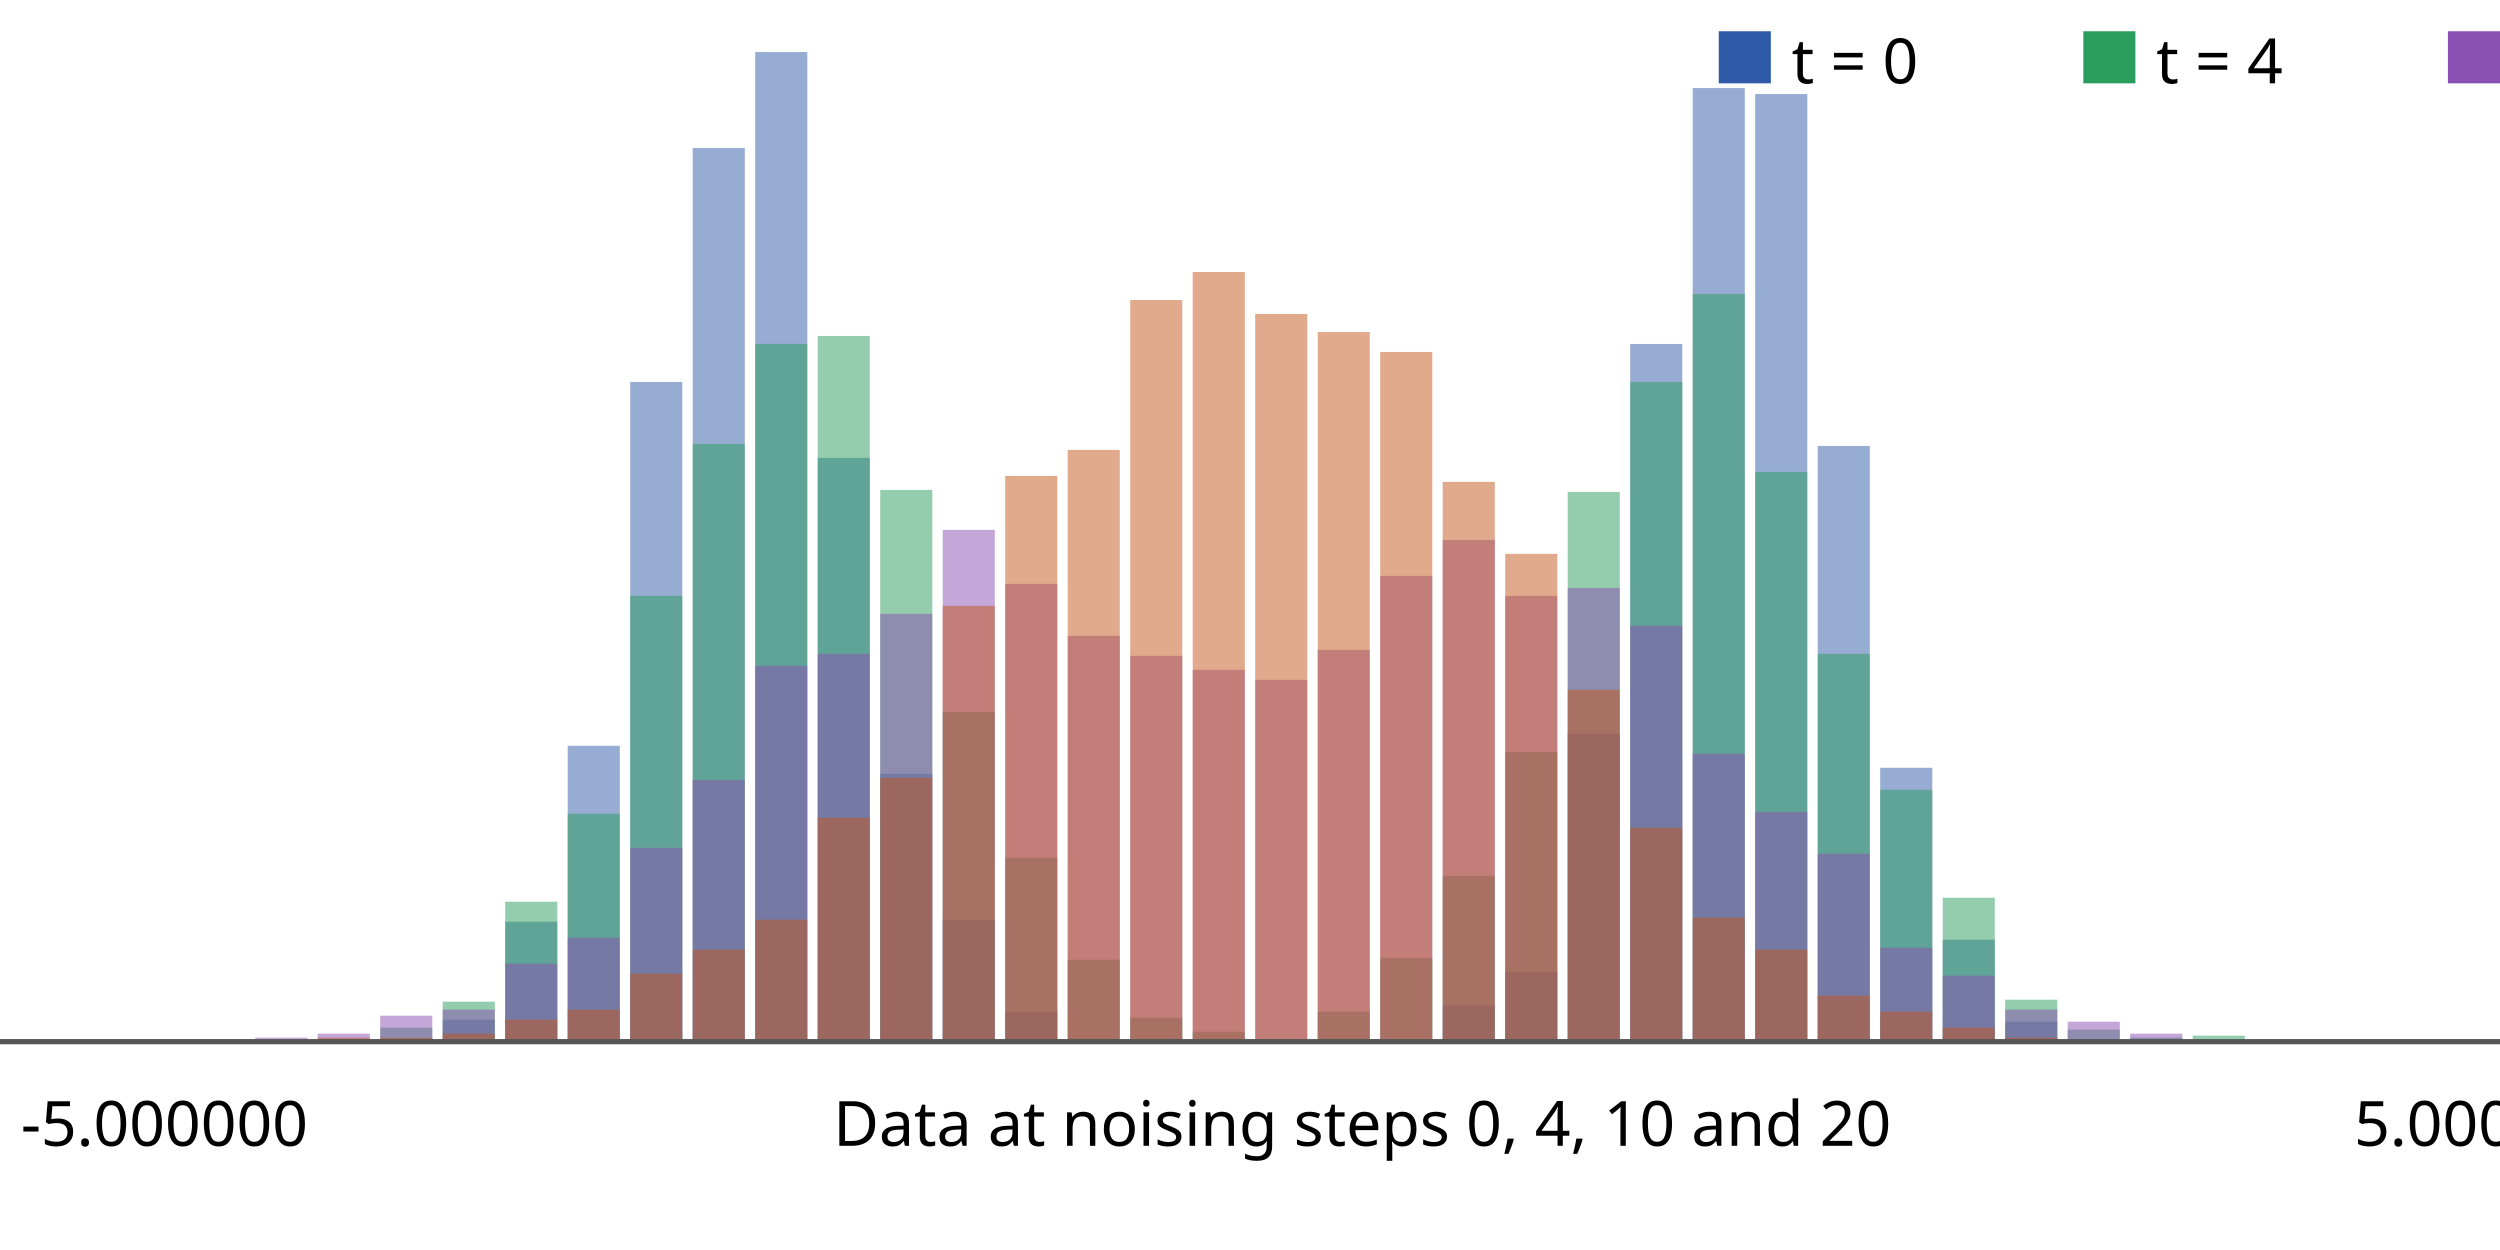
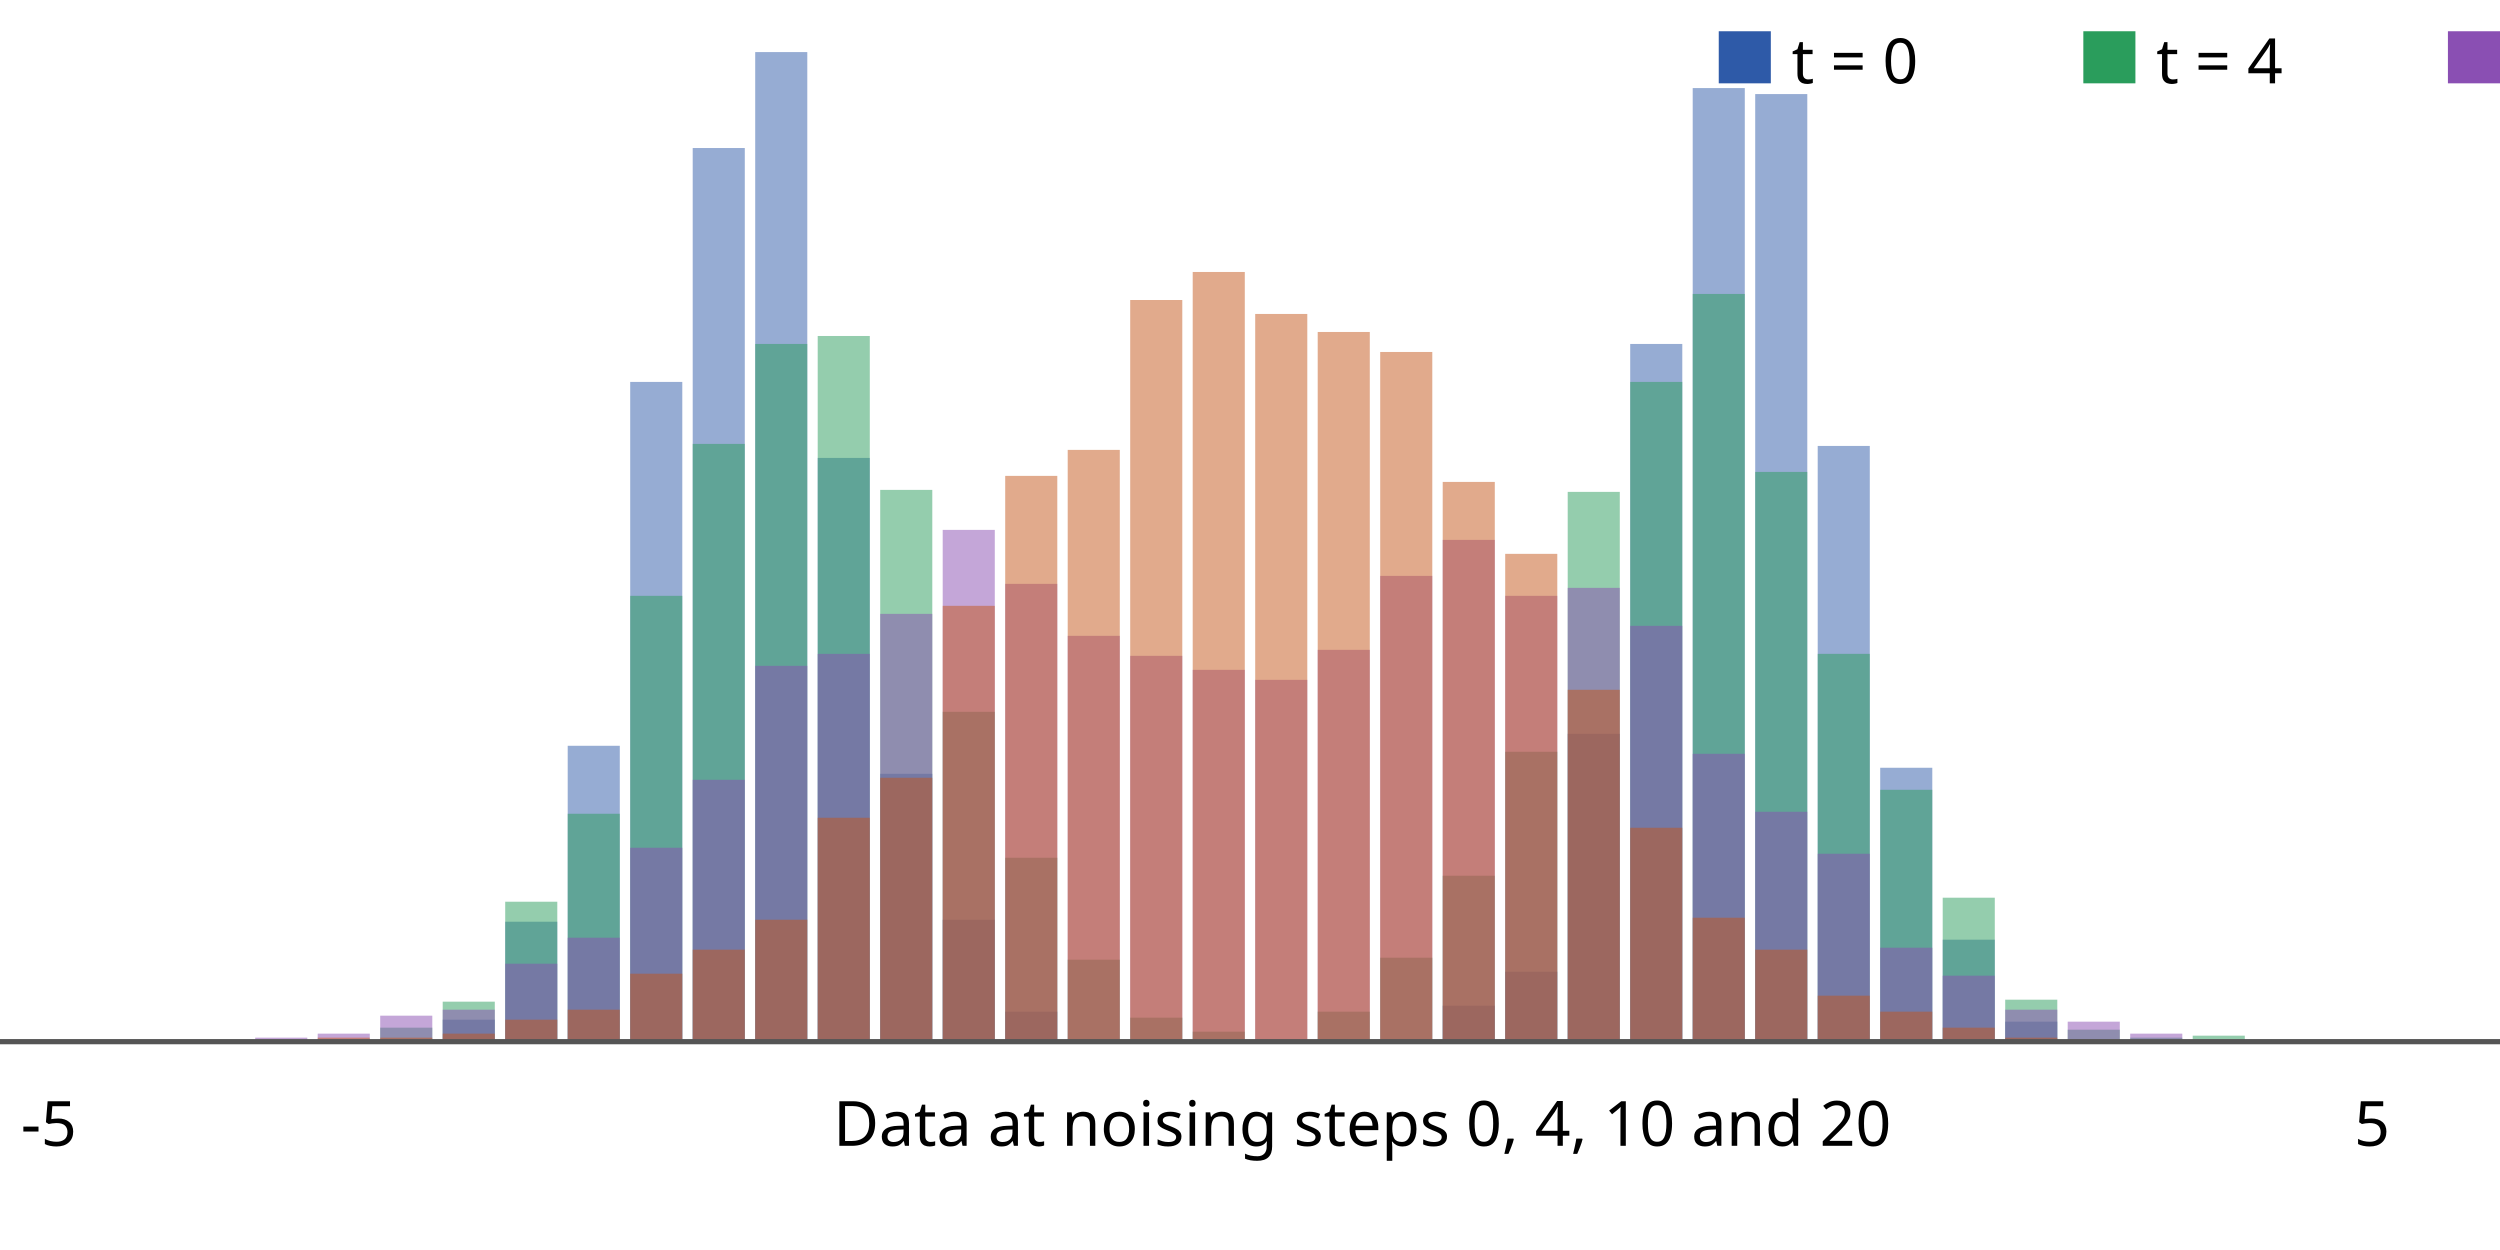
<svg xmlns="http://www.w3.org/2000/svg" viewBox="0 0 480 240" font-family="sans-serif" font-size="12">
  <rect width="480" height="240" fill="white" />
  <rect x="1" y="200" width="10" height="0" fill="#2e5aa8" fill-opacity="0.5" />
  <rect x="13" y="200" width="10" height="0" fill="#2e5aa8" fill-opacity="0.5" />
  <rect x="25" y="200" width="10" height="0" fill="#2e5aa8" fill-opacity="0.5" />
  <rect x="37" y="200" width="10" height="0" fill="#2e5aa8" fill-opacity="0.5" />
  <rect x="49" y="200" width="10" height="0" fill="#2e5aa8" fill-opacity="0.5" />
  <rect x="61" y="200" width="10" height="0" fill="#2e5aa8" fill-opacity="0.5" />
-   <rect x="73" y="199.616" width="10" height="0.384" fill="#2e5aa8" fill-opacity="0.5" />
-   <rect x="85" y="195.778" width="10" height="4.222" fill="#2e5aa8" fill-opacity="0.5" />
+   <rect x="73" y="199.62" width="10" height="0.38" fill="#2e5aa8" fill-opacity="0.5" />
+   <rect x="85" y="195.78" width="10" height="4.22" fill="#2e5aa8" fill-opacity="0.5" />
  <rect x="97" y="176.97" width="10" height="23.03" fill="#2e5aa8" fill-opacity="0.5" />
-   <rect x="109" y="143.192" width="10" height="56.808" fill="#2e5aa8" fill-opacity="0.5" />
-   <rect x="121" y="73.333" width="10" height="126.667" fill="#2e5aa8" fill-opacity="0.5" />
-   <rect x="133" y="28.424" width="10" height="171.576" fill="#2e5aa8" fill-opacity="0.5" />
+   <rect x="109" y="143.19" width="10" height="56.81" fill="#2e5aa8" fill-opacity="0.5" />
+   <rect x="121" y="73.33" width="10" height="126.67" fill="#2e5aa8" fill-opacity="0.5" />
+   <rect x="133" y="28.42" width="10" height="171.58" fill="#2e5aa8" fill-opacity="0.5" />
  <rect x="145" y="10" width="10" height="190" fill="#2e5aa8" fill-opacity="0.5" />
-   <rect x="157" y="87.919" width="10" height="112.081" fill="#2e5aa8" fill-opacity="0.5" />
-   <rect x="169" y="148.566" width="10" height="51.434" fill="#2e5aa8" fill-opacity="0.5" />
-   <rect x="181" y="176.586" width="10" height="23.414" fill="#2e5aa8" fill-opacity="0.5" />
-   <rect x="193" y="194.242" width="10" height="5.758" fill="#2e5aa8" fill-opacity="0.5" />
+   <rect x="157" y="87.92" width="10" height="112.08" fill="#2e5aa8" fill-opacity="0.5" />
+   <rect x="169" y="148.57" width="10" height="51.43" fill="#2e5aa8" fill-opacity="0.5" />
+   <rect x="181" y="176.59" width="10" height="23.41" fill="#2e5aa8" fill-opacity="0.5" />
+   <rect x="193" y="194.24" width="10" height="5.76" fill="#2e5aa8" fill-opacity="0.5" />
  <rect x="205" y="200" width="10" height="0" fill="#2e5aa8" fill-opacity="0.5" />
  <rect x="217" y="200" width="10" height="0" fill="#2e5aa8" fill-opacity="0.5" />
  <rect x="229" y="200" width="10" height="0" fill="#2e5aa8" fill-opacity="0.5" />
  <rect x="241" y="200" width="10" height="0" fill="#2e5aa8" fill-opacity="0.5" />
  <rect x="253" y="200" width="10" height="0" fill="#2e5aa8" fill-opacity="0.5" />
-   <rect x="265" y="199.616" width="10" height="0.384" fill="#2e5aa8" fill-opacity="0.5" />
-   <rect x="277" y="193.091" width="10" height="6.909" fill="#2e5aa8" fill-opacity="0.5" />
-   <rect x="289" y="186.566" width="10" height="13.434" fill="#2e5aa8" fill-opacity="0.5" />
-   <rect x="301" y="140.889" width="10" height="59.111" fill="#2e5aa8" fill-opacity="0.5" />
+   <rect x="265" y="199.62" width="10" height="0.38" fill="#2e5aa8" fill-opacity="0.5" />
+   <rect x="277" y="193.09" width="10" height="6.91" fill="#2e5aa8" fill-opacity="0.5" />
+   <rect x="289" y="186.57" width="10" height="13.43" fill="#2e5aa8" fill-opacity="0.5" />
+   <rect x="301" y="140.89" width="10" height="59.11" fill="#2e5aa8" fill-opacity="0.5" />
  <rect x="313" y="66.04" width="10" height="133.96" fill="#2e5aa8" fill-opacity="0.5" />
-   <rect x="325" y="16.909" width="10" height="183.091" fill="#2e5aa8" fill-opacity="0.5" />
-   <rect x="337" y="18.061" width="10" height="181.939" fill="#2e5aa8" fill-opacity="0.5" />
-   <rect x="349" y="85.616" width="10" height="114.384" fill="#2e5aa8" fill-opacity="0.5" />
-   <rect x="361" y="147.414" width="10" height="52.586" fill="#2e5aa8" fill-opacity="0.5" />
-   <rect x="373" y="180.424" width="10" height="19.576" fill="#2e5aa8" fill-opacity="0.5" />
-   <rect x="385" y="196.162" width="10" height="3.838" fill="#2e5aa8" fill-opacity="0.5" />
-   <rect x="397" y="199.616" width="10" height="0.384" fill="#2e5aa8" fill-opacity="0.5" />
-   <rect x="409" y="199.616" width="10" height="0.384" fill="#2e5aa8" fill-opacity="0.5" />
+   <rect x="325" y="16.91" width="10" height="183.09" fill="#2e5aa8" fill-opacity="0.5" />
+   <rect x="337" y="18.06" width="10" height="181.94" fill="#2e5aa8" fill-opacity="0.5" />
+   <rect x="349" y="85.62" width="10" height="114.38" fill="#2e5aa8" fill-opacity="0.5" />
+   <rect x="361" y="147.41" width="10" height="52.59" fill="#2e5aa8" fill-opacity="0.5" />
+   <rect x="373" y="180.42" width="10" height="19.58" fill="#2e5aa8" fill-opacity="0.5" />
+   <rect x="385" y="196.16" width="10" height="3.84" fill="#2e5aa8" fill-opacity="0.5" />
+   <rect x="397" y="199.62" width="10" height="0.38" fill="#2e5aa8" fill-opacity="0.5" />
+   <rect x="409" y="199.62" width="10" height="0.38" fill="#2e5aa8" fill-opacity="0.5" />
  <rect x="421" y="200" width="10" height="0" fill="#2e5aa8" fill-opacity="0.5" />
  <rect x="433" y="200" width="10" height="0" fill="#2e5aa8" fill-opacity="0.5" />
  <rect x="445" y="200" width="10" height="0" fill="#2e5aa8" fill-opacity="0.5" />
  <rect x="457" y="200" width="10" height="0" fill="#2e5aa8" fill-opacity="0.5" />
  <rect x="469" y="200" width="10" height="0" fill="#2e5aa8" fill-opacity="0.5" />
  <rect x="1" y="200" width="10" height="0" fill="#2a9d5c" fill-opacity="0.5" />
  <rect x="13" y="200" width="10" height="0" fill="#2a9d5c" fill-opacity="0.5" />
  <rect x="25" y="200" width="10" height="0" fill="#2a9d5c" fill-opacity="0.5" />
  <rect x="37" y="200" width="10" height="0" fill="#2a9d5c" fill-opacity="0.5" />
  <rect x="49" y="200" width="10" height="0" fill="#2a9d5c" fill-opacity="0.5" />
-   <rect x="61" y="199.616" width="10" height="0.384" fill="#2a9d5c" fill-opacity="0.5" />
-   <rect x="73" y="197.313" width="10" height="2.687" fill="#2a9d5c" fill-opacity="0.5" />
-   <rect x="85" y="192.323" width="10" height="7.677" fill="#2a9d5c" fill-opacity="0.5" />
-   <rect x="97" y="173.131" width="10" height="26.869" fill="#2a9d5c" fill-opacity="0.5" />
-   <rect x="109" y="156.242" width="10" height="43.758" fill="#2a9d5c" fill-opacity="0.5" />
-   <rect x="121" y="114.404" width="10" height="85.596" fill="#2a9d5c" fill-opacity="0.5" />
-   <rect x="133" y="85.232" width="10" height="114.768" fill="#2a9d5c" fill-opacity="0.5" />
+   <rect x="61" y="199.62" width="10" height="0.38" fill="#2a9d5c" fill-opacity="0.5" />
+   <rect x="73" y="197.31" width="10" height="2.69" fill="#2a9d5c" fill-opacity="0.5" />
+   <rect x="85" y="192.32" width="10" height="7.68" fill="#2a9d5c" fill-opacity="0.5" />
+   <rect x="97" y="173.13" width="10" height="26.87" fill="#2a9d5c" fill-opacity="0.5" />
+   <rect x="109" y="156.24" width="10" height="43.76" fill="#2a9d5c" fill-opacity="0.5" />
+   <rect x="121" y="114.4" width="10" height="85.6" fill="#2a9d5c" fill-opacity="0.5" />
+   <rect x="133" y="85.23" width="10" height="114.77" fill="#2a9d5c" fill-opacity="0.5" />
  <rect x="145" y="66.04" width="10" height="133.96" fill="#2a9d5c" fill-opacity="0.5" />
-   <rect x="157" y="64.505" width="10" height="135.495" fill="#2a9d5c" fill-opacity="0.5" />
-   <rect x="169" y="94.061" width="10" height="105.939" fill="#2a9d5c" fill-opacity="0.5" />
-   <rect x="181" y="136.667" width="10" height="63.333" fill="#2a9d5c" fill-opacity="0.5" />
-   <rect x="193" y="164.687" width="10" height="35.313" fill="#2a9d5c" fill-opacity="0.5" />
-   <rect x="205" y="184.263" width="10" height="15.737" fill="#2a9d5c" fill-opacity="0.5" />
-   <rect x="217" y="195.394" width="10" height="4.606" fill="#2a9d5c" fill-opacity="0.5" />
-   <rect x="229" y="198.081" width="10" height="1.919" fill="#2a9d5c" fill-opacity="0.5" />
+   <rect x="157" y="64.51" width="10" height="135.49" fill="#2a9d5c" fill-opacity="0.5" />
+   <rect x="169" y="94.06" width="10" height="105.94" fill="#2a9d5c" fill-opacity="0.5" />
+   <rect x="181" y="136.67" width="10" height="63.33" fill="#2a9d5c" fill-opacity="0.5" />
+   <rect x="193" y="164.69" width="10" height="35.31" fill="#2a9d5c" fill-opacity="0.5" />
+   <rect x="205" y="184.26" width="10" height="15.74" fill="#2a9d5c" fill-opacity="0.5" />
+   <rect x="217" y="195.39" width="10" height="4.61" fill="#2a9d5c" fill-opacity="0.5" />
+   <rect x="229" y="198.08" width="10" height="1.92" fill="#2a9d5c" fill-opacity="0.5" />
  <rect x="241" y="200" width="10" height="0" fill="#2a9d5c" fill-opacity="0.5" />
-   <rect x="253" y="194.242" width="10" height="5.758" fill="#2a9d5c" fill-opacity="0.5" />
-   <rect x="265" y="183.879" width="10" height="16.121" fill="#2a9d5c" fill-opacity="0.5" />
-   <rect x="277" y="168.141" width="10" height="31.859" fill="#2a9d5c" fill-opacity="0.5" />
-   <rect x="289" y="144.343" width="10" height="55.657" fill="#2a9d5c" fill-opacity="0.5" />
-   <rect x="301" y="94.444" width="10" height="105.556" fill="#2a9d5c" fill-opacity="0.5" />
-   <rect x="313" y="73.333" width="10" height="126.667" fill="#2a9d5c" fill-opacity="0.5" />
-   <rect x="325" y="56.444" width="10" height="143.556" fill="#2a9d5c" fill-opacity="0.5" />
-   <rect x="337" y="90.606" width="10" height="109.394" fill="#2a9d5c" fill-opacity="0.5" />
-   <rect x="349" y="125.535" width="10" height="74.465" fill="#2a9d5c" fill-opacity="0.5" />
-   <rect x="361" y="151.636" width="10" height="48.364" fill="#2a9d5c" fill-opacity="0.5" />
-   <rect x="373" y="172.364" width="10" height="27.636" fill="#2a9d5c" fill-opacity="0.5" />
-   <rect x="385" y="191.939" width="10" height="8.061" fill="#2a9d5c" fill-opacity="0.5" />
-   <rect x="397" y="197.697" width="10" height="2.303" fill="#2a9d5c" fill-opacity="0.5" />
-   <rect x="409" y="199.232" width="10" height="0.768" fill="#2a9d5c" fill-opacity="0.5" />
-   <rect x="421" y="198.848" width="10" height="1.152" fill="#2a9d5c" fill-opacity="0.5" />
+   <rect x="253" y="194.24" width="10" height="5.76" fill="#2a9d5c" fill-opacity="0.5" />
+   <rect x="265" y="183.88" width="10" height="16.12" fill="#2a9d5c" fill-opacity="0.5" />
+   <rect x="277" y="168.14" width="10" height="31.86" fill="#2a9d5c" fill-opacity="0.5" />
+   <rect x="289" y="144.34" width="10" height="55.66" fill="#2a9d5c" fill-opacity="0.5" />
+   <rect x="301" y="94.44" width="10" height="105.56" fill="#2a9d5c" fill-opacity="0.5" />
+   <rect x="313" y="73.33" width="10" height="126.67" fill="#2a9d5c" fill-opacity="0.5" />
+   <rect x="325" y="56.44" width="10" height="143.56" fill="#2a9d5c" fill-opacity="0.5" />
+   <rect x="337" y="90.61" width="10" height="109.39" fill="#2a9d5c" fill-opacity="0.5" />
+   <rect x="349" y="125.54" width="10" height="74.46" fill="#2a9d5c" fill-opacity="0.5" />
+   <rect x="361" y="151.64" width="10" height="48.36" fill="#2a9d5c" fill-opacity="0.5" />
+   <rect x="373" y="172.36" width="10" height="27.64" fill="#2a9d5c" fill-opacity="0.5" />
+   <rect x="385" y="191.94" width="10" height="8.06" fill="#2a9d5c" fill-opacity="0.5" />
+   <rect x="397" y="197.7" width="10" height="2.3" fill="#2a9d5c" fill-opacity="0.5" />
+   <rect x="409" y="199.23" width="10" height="0.77" fill="#2a9d5c" fill-opacity="0.5" />
+   <rect x="421" y="198.85" width="10" height="1.15" fill="#2a9d5c" fill-opacity="0.5" />
  <rect x="433" y="200" width="10" height="0" fill="#2a9d5c" fill-opacity="0.5" />
  <rect x="445" y="200" width="10" height="0" fill="#2a9d5c" fill-opacity="0.5" />
  <rect x="457" y="200" width="10" height="0" fill="#2a9d5c" fill-opacity="0.5" />
  <rect x="469" y="200" width="10" height="0" fill="#2a9d5c" fill-opacity="0.5" />
  <rect x="1" y="200" width="10" height="0" fill="#8a4fb3" fill-opacity="0.5" />
  <rect x="13" y="200" width="10" height="0" fill="#8a4fb3" fill-opacity="0.5" />
  <rect x="25" y="200" width="10" height="0" fill="#8a4fb3" fill-opacity="0.5" />
  <rect x="37" y="200" width="10" height="0" fill="#8a4fb3" fill-opacity="0.5" />
-   <rect x="49" y="199.232" width="10" height="0.768" fill="#8a4fb3" fill-opacity="0.5" />
-   <rect x="61" y="198.465" width="10" height="1.535" fill="#8a4fb3" fill-opacity="0.5" />
+   <rect x="49" y="199.23" width="10" height="0.77" fill="#8a4fb3" fill-opacity="0.5" />
+   <rect x="61" y="198.46" width="10" height="1.54" fill="#8a4fb3" fill-opacity="0.5" />
  <rect x="73" y="195.01" width="10" height="4.99" fill="#8a4fb3" fill-opacity="0.5" />
-   <rect x="85" y="193.859" width="10" height="6.141" fill="#8a4fb3" fill-opacity="0.5" />
+   <rect x="85" y="193.86" width="10" height="6.14" fill="#8a4fb3" fill-opacity="0.5" />
  <rect x="97" y="185.03" width="10" height="14.97" fill="#8a4fb3" fill-opacity="0.5" />
  <rect x="109" y="180.04" width="10" height="19.96" fill="#8a4fb3" fill-opacity="0.5" />
-   <rect x="121" y="162.768" width="10" height="37.232" fill="#8a4fb3" fill-opacity="0.5" />
-   <rect x="133" y="149.717" width="10" height="50.283" fill="#8a4fb3" fill-opacity="0.5" />
-   <rect x="145" y="127.838" width="10" height="72.162" fill="#8a4fb3" fill-opacity="0.5" />
-   <rect x="157" y="125.535" width="10" height="74.465" fill="#8a4fb3" fill-opacity="0.5" />
-   <rect x="169" y="117.859" width="10" height="82.141" fill="#8a4fb3" fill-opacity="0.5" />
-   <rect x="181" y="101.737" width="10" height="98.263" fill="#8a4fb3" fill-opacity="0.5" />
-   <rect x="193" y="112.101" width="10" height="87.899" fill="#8a4fb3" fill-opacity="0.5" />
-   <rect x="205" y="122.081" width="10" height="77.919" fill="#8a4fb3" fill-opacity="0.5" />
-   <rect x="217" y="125.919" width="10" height="74.081" fill="#8a4fb3" fill-opacity="0.5" />
-   <rect x="229" y="128.606" width="10" height="71.394" fill="#8a4fb3" fill-opacity="0.5" />
-   <rect x="241" y="130.525" width="10" height="69.475" fill="#8a4fb3" fill-opacity="0.5" />
-   <rect x="253" y="124.768" width="10" height="75.232" fill="#8a4fb3" fill-opacity="0.5" />
-   <rect x="265" y="110.566" width="10" height="89.434" fill="#8a4fb3" fill-opacity="0.5" />
-   <rect x="277" y="103.657" width="10" height="96.343" fill="#8a4fb3" fill-opacity="0.5" />
-   <rect x="289" y="114.404" width="10" height="85.596" fill="#8a4fb3" fill-opacity="0.5" />
-   <rect x="301" y="112.869" width="10" height="87.131" fill="#8a4fb3" fill-opacity="0.5" />
-   <rect x="313" y="120.162" width="10" height="79.838" fill="#8a4fb3" fill-opacity="0.5" />
-   <rect x="325" y="144.727" width="10" height="55.273" fill="#8a4fb3" fill-opacity="0.5" />
-   <rect x="337" y="155.859" width="10" height="44.141" fill="#8a4fb3" fill-opacity="0.5" />
-   <rect x="349" y="163.919" width="10" height="36.081" fill="#8a4fb3" fill-opacity="0.5" />
+   <rect x="121" y="162.77" width="10" height="37.23" fill="#8a4fb3" fill-opacity="0.5" />
+   <rect x="133" y="149.72" width="10" height="50.28" fill="#8a4fb3" fill-opacity="0.5" />
+   <rect x="145" y="127.84" width="10" height="72.16" fill="#8a4fb3" fill-opacity="0.5" />
+   <rect x="157" y="125.54" width="10" height="74.46" fill="#8a4fb3" fill-opacity="0.5" />
+   <rect x="169" y="117.86" width="10" height="82.14" fill="#8a4fb3" fill-opacity="0.5" />
+   <rect x="181" y="101.74" width="10" height="98.26" fill="#8a4fb3" fill-opacity="0.5" />
+   <rect x="193" y="112.1" width="10" height="87.9" fill="#8a4fb3" fill-opacity="0.5" />
+   <rect x="205" y="122.08" width="10" height="77.92" fill="#8a4fb3" fill-opacity="0.5" />
+   <rect x="217" y="125.92" width="10" height="74.08" fill="#8a4fb3" fill-opacity="0.5" />
+   <rect x="229" y="128.61" width="10" height="71.39" fill="#8a4fb3" fill-opacity="0.5" />
+   <rect x="241" y="130.53" width="10" height="69.47" fill="#8a4fb3" fill-opacity="0.5" />
+   <rect x="253" y="124.77" width="10" height="75.23" fill="#8a4fb3" fill-opacity="0.5" />
+   <rect x="265" y="110.57" width="10" height="89.43" fill="#8a4fb3" fill-opacity="0.5" />
+   <rect x="277" y="103.66" width="10" height="96.34" fill="#8a4fb3" fill-opacity="0.5" />
+   <rect x="289" y="114.4" width="10" height="85.6" fill="#8a4fb3" fill-opacity="0.5" />
+   <rect x="301" y="112.87" width="10" height="87.13" fill="#8a4fb3" fill-opacity="0.5" />
+   <rect x="313" y="120.16" width="10" height="79.84" fill="#8a4fb3" fill-opacity="0.5" />
+   <rect x="325" y="144.73" width="10" height="55.27" fill="#8a4fb3" fill-opacity="0.5" />
+   <rect x="337" y="155.86" width="10" height="44.14" fill="#8a4fb3" fill-opacity="0.5" />
+   <rect x="349" y="163.92" width="10" height="36.08" fill="#8a4fb3" fill-opacity="0.5" />
  <rect x="361" y="181.96" width="10" height="18.04" fill="#8a4fb3" fill-opacity="0.5" />
-   <rect x="373" y="187.333" width="10" height="12.667" fill="#8a4fb3" fill-opacity="0.5" />
-   <rect x="385" y="193.859" width="10" height="6.141" fill="#8a4fb3" fill-opacity="0.5" />
-   <rect x="397" y="196.162" width="10" height="3.838" fill="#8a4fb3" fill-opacity="0.5" />
-   <rect x="409" y="198.465" width="10" height="1.535" fill="#8a4fb3" fill-opacity="0.5" />
-   <rect x="421" y="199.616" width="10" height="0.384" fill="#8a4fb3" fill-opacity="0.5" />
+   <rect x="373" y="187.33" width="10" height="12.67" fill="#8a4fb3" fill-opacity="0.5" />
+   <rect x="385" y="193.86" width="10" height="6.14" fill="#8a4fb3" fill-opacity="0.5" />
+   <rect x="397" y="196.16" width="10" height="3.84" fill="#8a4fb3" fill-opacity="0.5" />
+   <rect x="409" y="198.46" width="10" height="1.54" fill="#8a4fb3" fill-opacity="0.5" />
+   <rect x="421" y="199.62" width="10" height="0.38" fill="#8a4fb3" fill-opacity="0.5" />
  <rect x="433" y="200" width="10" height="0" fill="#8a4fb3" fill-opacity="0.5" />
  <rect x="445" y="200" width="10" height="0" fill="#8a4fb3" fill-opacity="0.5" />
  <rect x="457" y="200" width="10" height="0" fill="#8a4fb3" fill-opacity="0.5" />
  <rect x="469" y="200" width="10" height="0" fill="#8a4fb3" fill-opacity="0.5" />
  <rect x="1" y="200" width="10" height="0" fill="#c4561a" fill-opacity="0.5" />
  <rect x="13" y="200" width="10" height="0" fill="#c4561a" fill-opacity="0.5" />
  <rect x="25" y="200" width="10" height="0" fill="#c4561a" fill-opacity="0.5" />
  <rect x="37" y="200" width="10" height="0" fill="#c4561a" fill-opacity="0.5" />
  <rect x="49" y="200" width="10" height="0" fill="#c4561a" fill-opacity="0.5" />
-   <rect x="61" y="199.232" width="10" height="0.768" fill="#c4561a" fill-opacity="0.5" />
-   <rect x="73" y="199.232" width="10" height="0.768" fill="#c4561a" fill-opacity="0.5" />
-   <rect x="85" y="198.465" width="10" height="1.535" fill="#c4561a" fill-opacity="0.5" />
-   <rect x="97" y="195.778" width="10" height="4.222" fill="#c4561a" fill-opacity="0.5" />
-   <rect x="109" y="193.859" width="10" height="6.141" fill="#c4561a" fill-opacity="0.5" />
-   <rect x="121" y="186.949" width="10" height="13.051" fill="#c4561a" fill-opacity="0.5" />
-   <rect x="133" y="182.343" width="10" height="17.657" fill="#c4561a" fill-opacity="0.5" />
-   <rect x="145" y="176.586" width="10" height="23.414" fill="#c4561a" fill-opacity="0.5" />
+   <rect x="61" y="199.23" width="10" height="0.77" fill="#c4561a" fill-opacity="0.5" />
+   <rect x="73" y="199.23" width="10" height="0.77" fill="#c4561a" fill-opacity="0.5" />
+   <rect x="85" y="198.46" width="10" height="1.54" fill="#c4561a" fill-opacity="0.5" />
+   <rect x="97" y="195.78" width="10" height="4.22" fill="#c4561a" fill-opacity="0.5" />
+   <rect x="109" y="193.86" width="10" height="6.14" fill="#c4561a" fill-opacity="0.5" />
+   <rect x="121" y="186.95" width="10" height="13.05" fill="#c4561a" fill-opacity="0.5" />
+   <rect x="133" y="182.34" width="10" height="17.66" fill="#c4561a" fill-opacity="0.5" />
+   <rect x="145" y="176.59" width="10" height="23.41" fill="#c4561a" fill-opacity="0.5" />
  <rect x="157" y="157.01" width="10" height="42.99" fill="#c4561a" fill-opacity="0.5" />
-   <rect x="169" y="149.333" width="10" height="50.667" fill="#c4561a" fill-opacity="0.5" />
-   <rect x="181" y="116.323" width="10" height="83.677" fill="#c4561a" fill-opacity="0.5" />
-   <rect x="193" y="91.374" width="10" height="108.626" fill="#c4561a" fill-opacity="0.5" />
-   <rect x="205" y="86.384" width="10" height="113.616" fill="#c4561a" fill-opacity="0.5" />
-   <rect x="217" y="57.596" width="10" height="142.404" fill="#c4561a" fill-opacity="0.5" />
-   <rect x="229" y="52.222" width="10" height="147.778" fill="#c4561a" fill-opacity="0.5" />
-   <rect x="241" y="60.283" width="10" height="139.717" fill="#c4561a" fill-opacity="0.5" />
-   <rect x="253" y="63.737" width="10" height="136.263" fill="#c4561a" fill-opacity="0.5" />
-   <rect x="265" y="67.576" width="10" height="132.424" fill="#c4561a" fill-opacity="0.5" />
-   <rect x="277" y="92.525" width="10" height="107.475" fill="#c4561a" fill-opacity="0.5" />
-   <rect x="289" y="106.343" width="10" height="93.657" fill="#c4561a" fill-opacity="0.5" />
-   <rect x="301" y="132.444" width="10" height="67.556" fill="#c4561a" fill-opacity="0.5" />
-   <rect x="313" y="158.929" width="10" height="41.071" fill="#c4561a" fill-opacity="0.5" />
-   <rect x="325" y="176.202" width="10" height="23.798" fill="#c4561a" fill-opacity="0.5" />
-   <rect x="337" y="182.343" width="10" height="17.657" fill="#c4561a" fill-opacity="0.5" />
-   <rect x="349" y="191.172" width="10" height="8.828" fill="#c4561a" fill-opacity="0.5" />
-   <rect x="361" y="194.242" width="10" height="5.758" fill="#c4561a" fill-opacity="0.5" />
-   <rect x="373" y="197.313" width="10" height="2.687" fill="#c4561a" fill-opacity="0.5" />
-   <rect x="385" y="199.232" width="10" height="0.768" fill="#c4561a" fill-opacity="0.5" />
-   <rect x="397" y="199.616" width="10" height="0.384" fill="#c4561a" fill-opacity="0.5" />
+   <rect x="169" y="149.33" width="10" height="50.67" fill="#c4561a" fill-opacity="0.5" />
+   <rect x="181" y="116.32" width="10" height="83.68" fill="#c4561a" fill-opacity="0.5" />
+   <rect x="193" y="91.37" width="10" height="108.63" fill="#c4561a" fill-opacity="0.5" />
+   <rect x="205" y="86.38" width="10" height="113.62" fill="#c4561a" fill-opacity="0.5" />
+   <rect x="217" y="57.6" width="10" height="142.4" fill="#c4561a" fill-opacity="0.5" />
+   <rect x="229" y="52.22" width="10" height="147.78" fill="#c4561a" fill-opacity="0.5" />
+   <rect x="241" y="60.28" width="10" height="139.72" fill="#c4561a" fill-opacity="0.5" />
+   <rect x="253" y="63.74" width="10" height="136.26" fill="#c4561a" fill-opacity="0.5" />
+   <rect x="265" y="67.58" width="10" height="132.42" fill="#c4561a" fill-opacity="0.5" />
+   <rect x="277" y="92.53" width="10" height="107.47" fill="#c4561a" fill-opacity="0.5" />
+   <rect x="289" y="106.34" width="10" height="93.66" fill="#c4561a" fill-opacity="0.5" />
+   <rect x="301" y="132.44" width="10" height="67.56" fill="#c4561a" fill-opacity="0.5" />
+   <rect x="313" y="158.93" width="10" height="41.07" fill="#c4561a" fill-opacity="0.5" />
+   <rect x="325" y="176.2" width="10" height="23.8" fill="#c4561a" fill-opacity="0.5" />
+   <rect x="337" y="182.34" width="10" height="17.66" fill="#c4561a" fill-opacity="0.5" />
+   <rect x="349" y="191.17" width="10" height="8.83" fill="#c4561a" fill-opacity="0.5" />
+   <rect x="361" y="194.24" width="10" height="5.76" fill="#c4561a" fill-opacity="0.5" />
+   <rect x="373" y="197.31" width="10" height="2.69" fill="#c4561a" fill-opacity="0.5" />
+   <rect x="385" y="199.23" width="10" height="0.77" fill="#c4561a" fill-opacity="0.5" />
+   <rect x="397" y="199.62" width="10" height="0.38" fill="#c4561a" fill-opacity="0.5" />
  <rect x="409" y="200" width="10" height="0" fill="#c4561a" fill-opacity="0.5" />
  <rect x="421" y="200" width="10" height="0" fill="#c4561a" fill-opacity="0.5" />
  <rect x="433" y="200" width="10" height="0" fill="#c4561a" fill-opacity="0.5" />
  <rect x="445" y="200" width="10" height="0" fill="#c4561a" fill-opacity="0.5" />
  <rect x="457" y="200" width="10" height="0" fill="#c4561a" fill-opacity="0.5" />
  <rect x="469" y="200" width="10" height="0" fill="#c4561a" fill-opacity="0.5" />
  <line x1="0" y1="200" x2="480" y2="200" stroke="#555" />
-   <text x="4" y="220">-5.000000</text>
-   <text x="452" y="220">5.000000</text>
+   <text x="4" y="220">-5</text>
+   <text x="452" y="220">5</text>
  <text x="160" y="220">Data at noising steps 0, 4, 10 and 20</text>
  <rect x="330" y="6" width="10" height="10" fill="#2e5aa8" />
  <text x="344" y="16">t = 0</text>
  <rect x="400" y="6" width="10" height="10" fill="#2a9d5c" />
  <text x="414" y="16">t = 4</text>
  <rect x="470" y="6" width="10" height="10" fill="#8a4fb3" />
  <text x="484" y="16">t = 10</text>
  <rect x="540" y="6" width="10" height="10" fill="#c4561a" />
  <text x="554" y="16">t = 20</text>
</svg>
